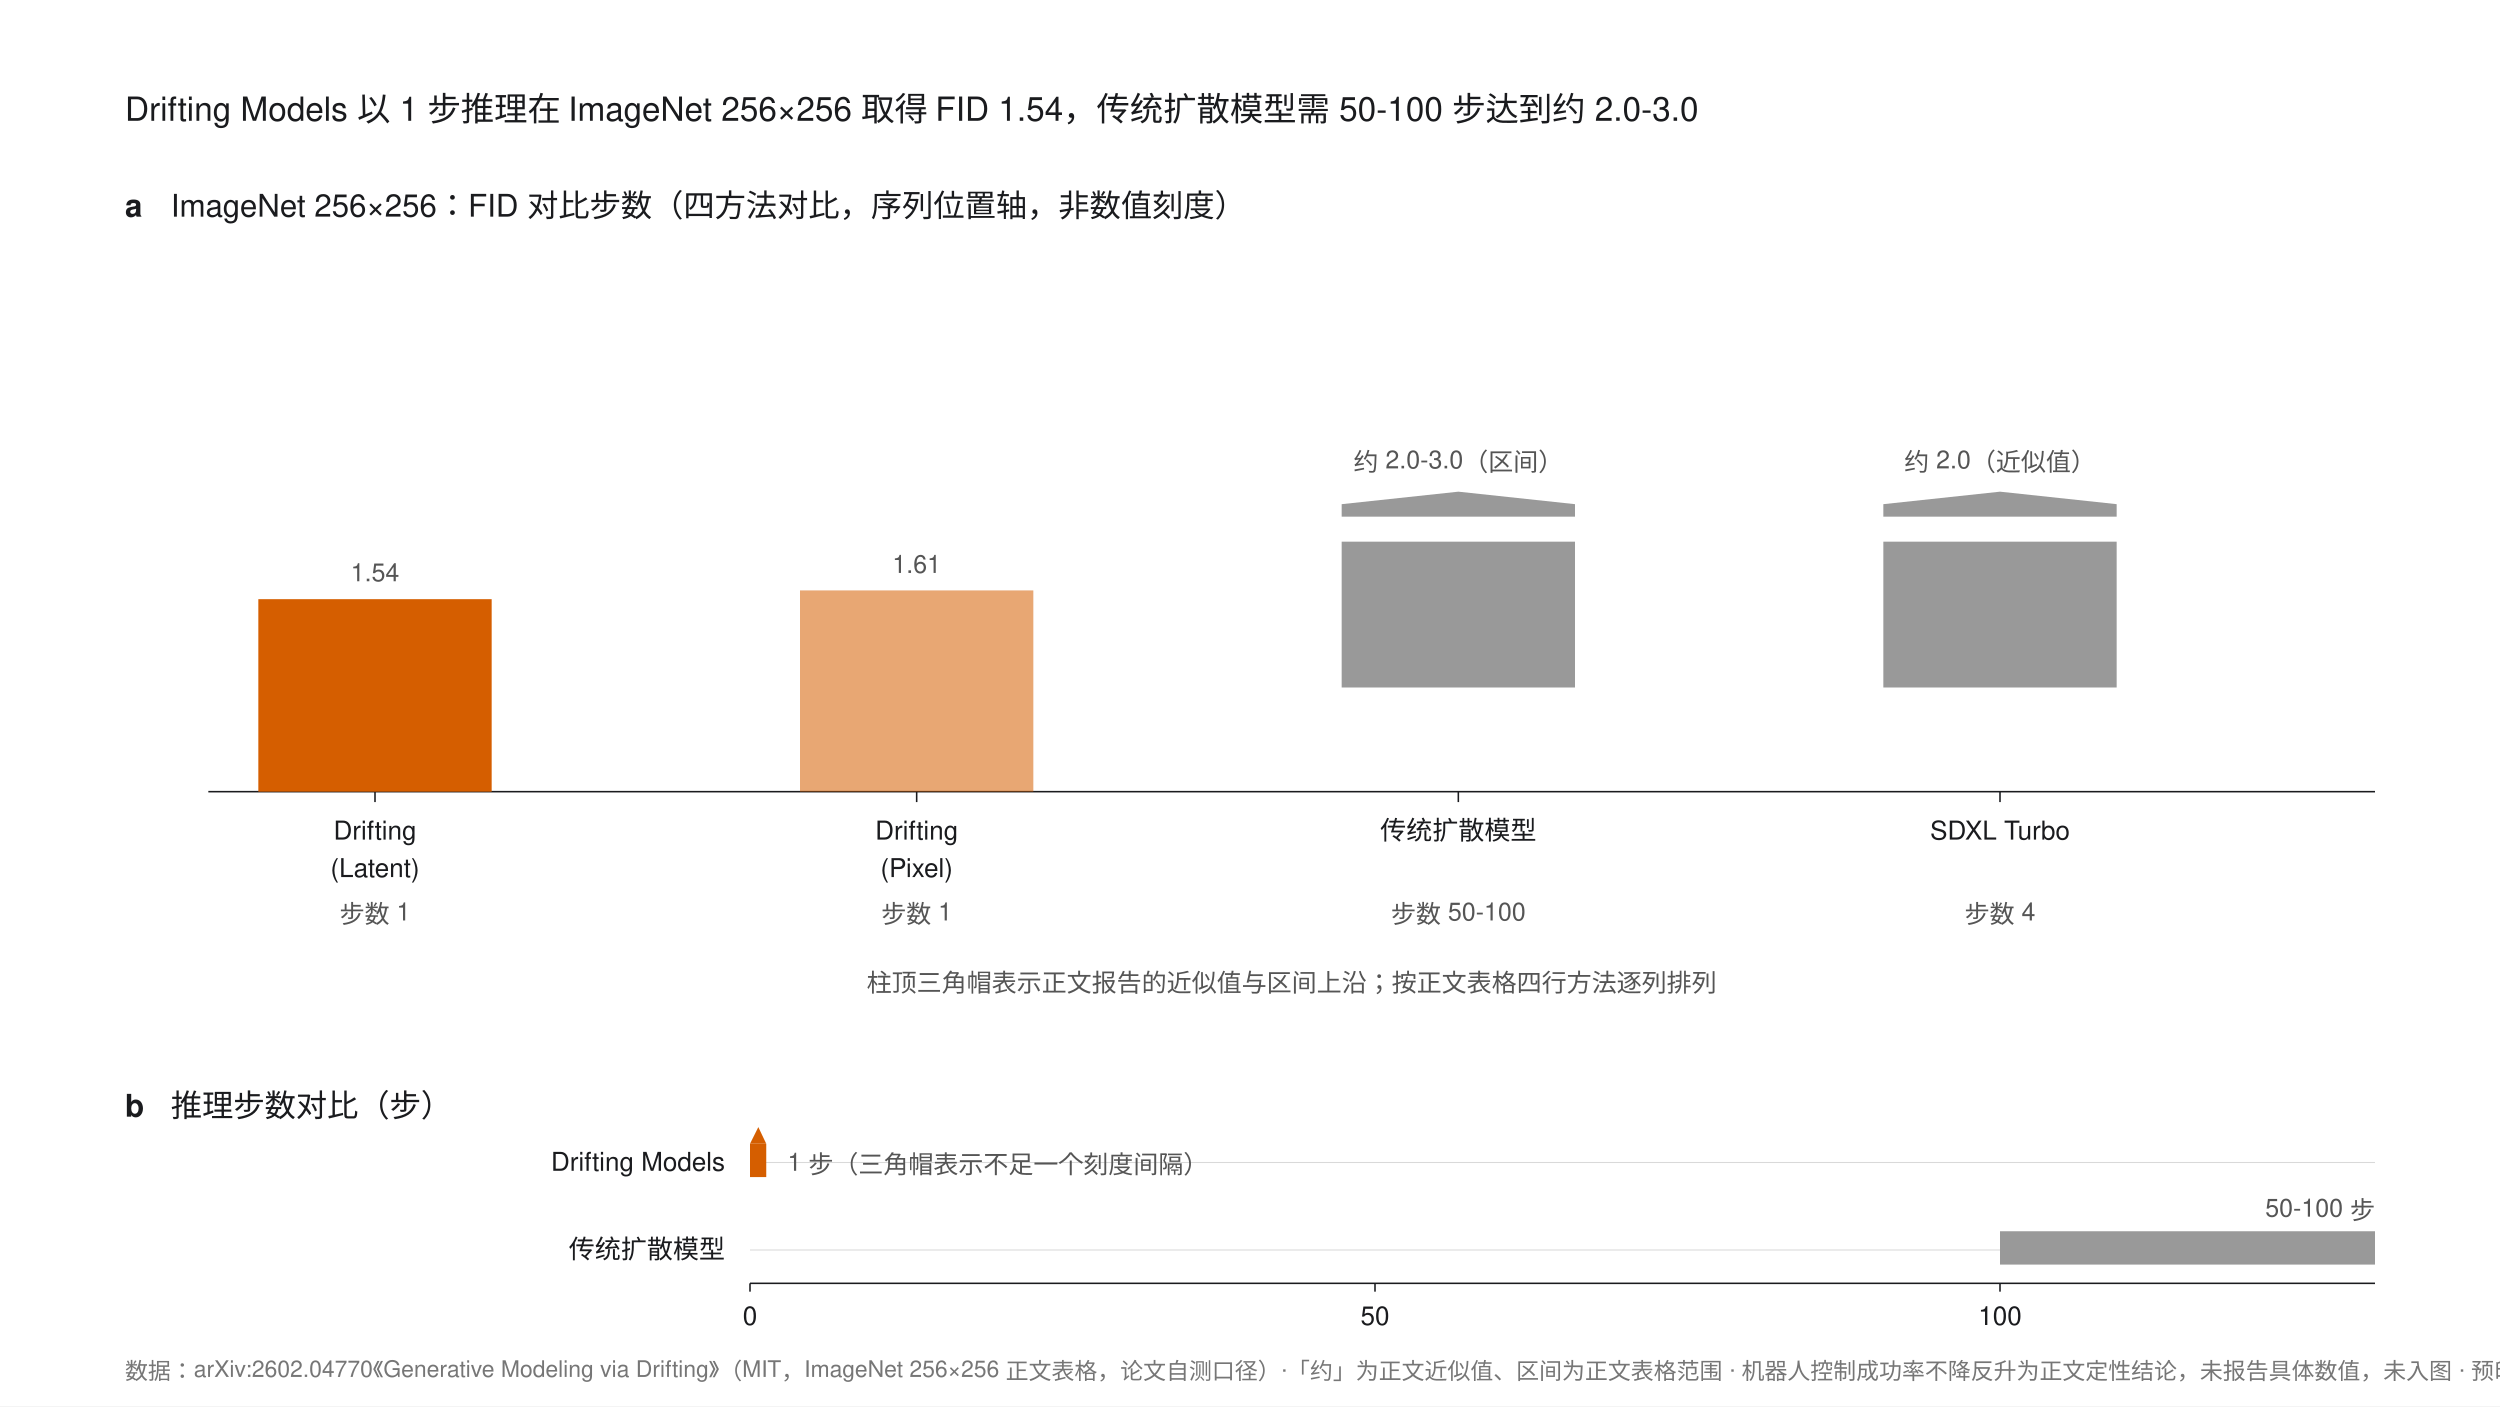
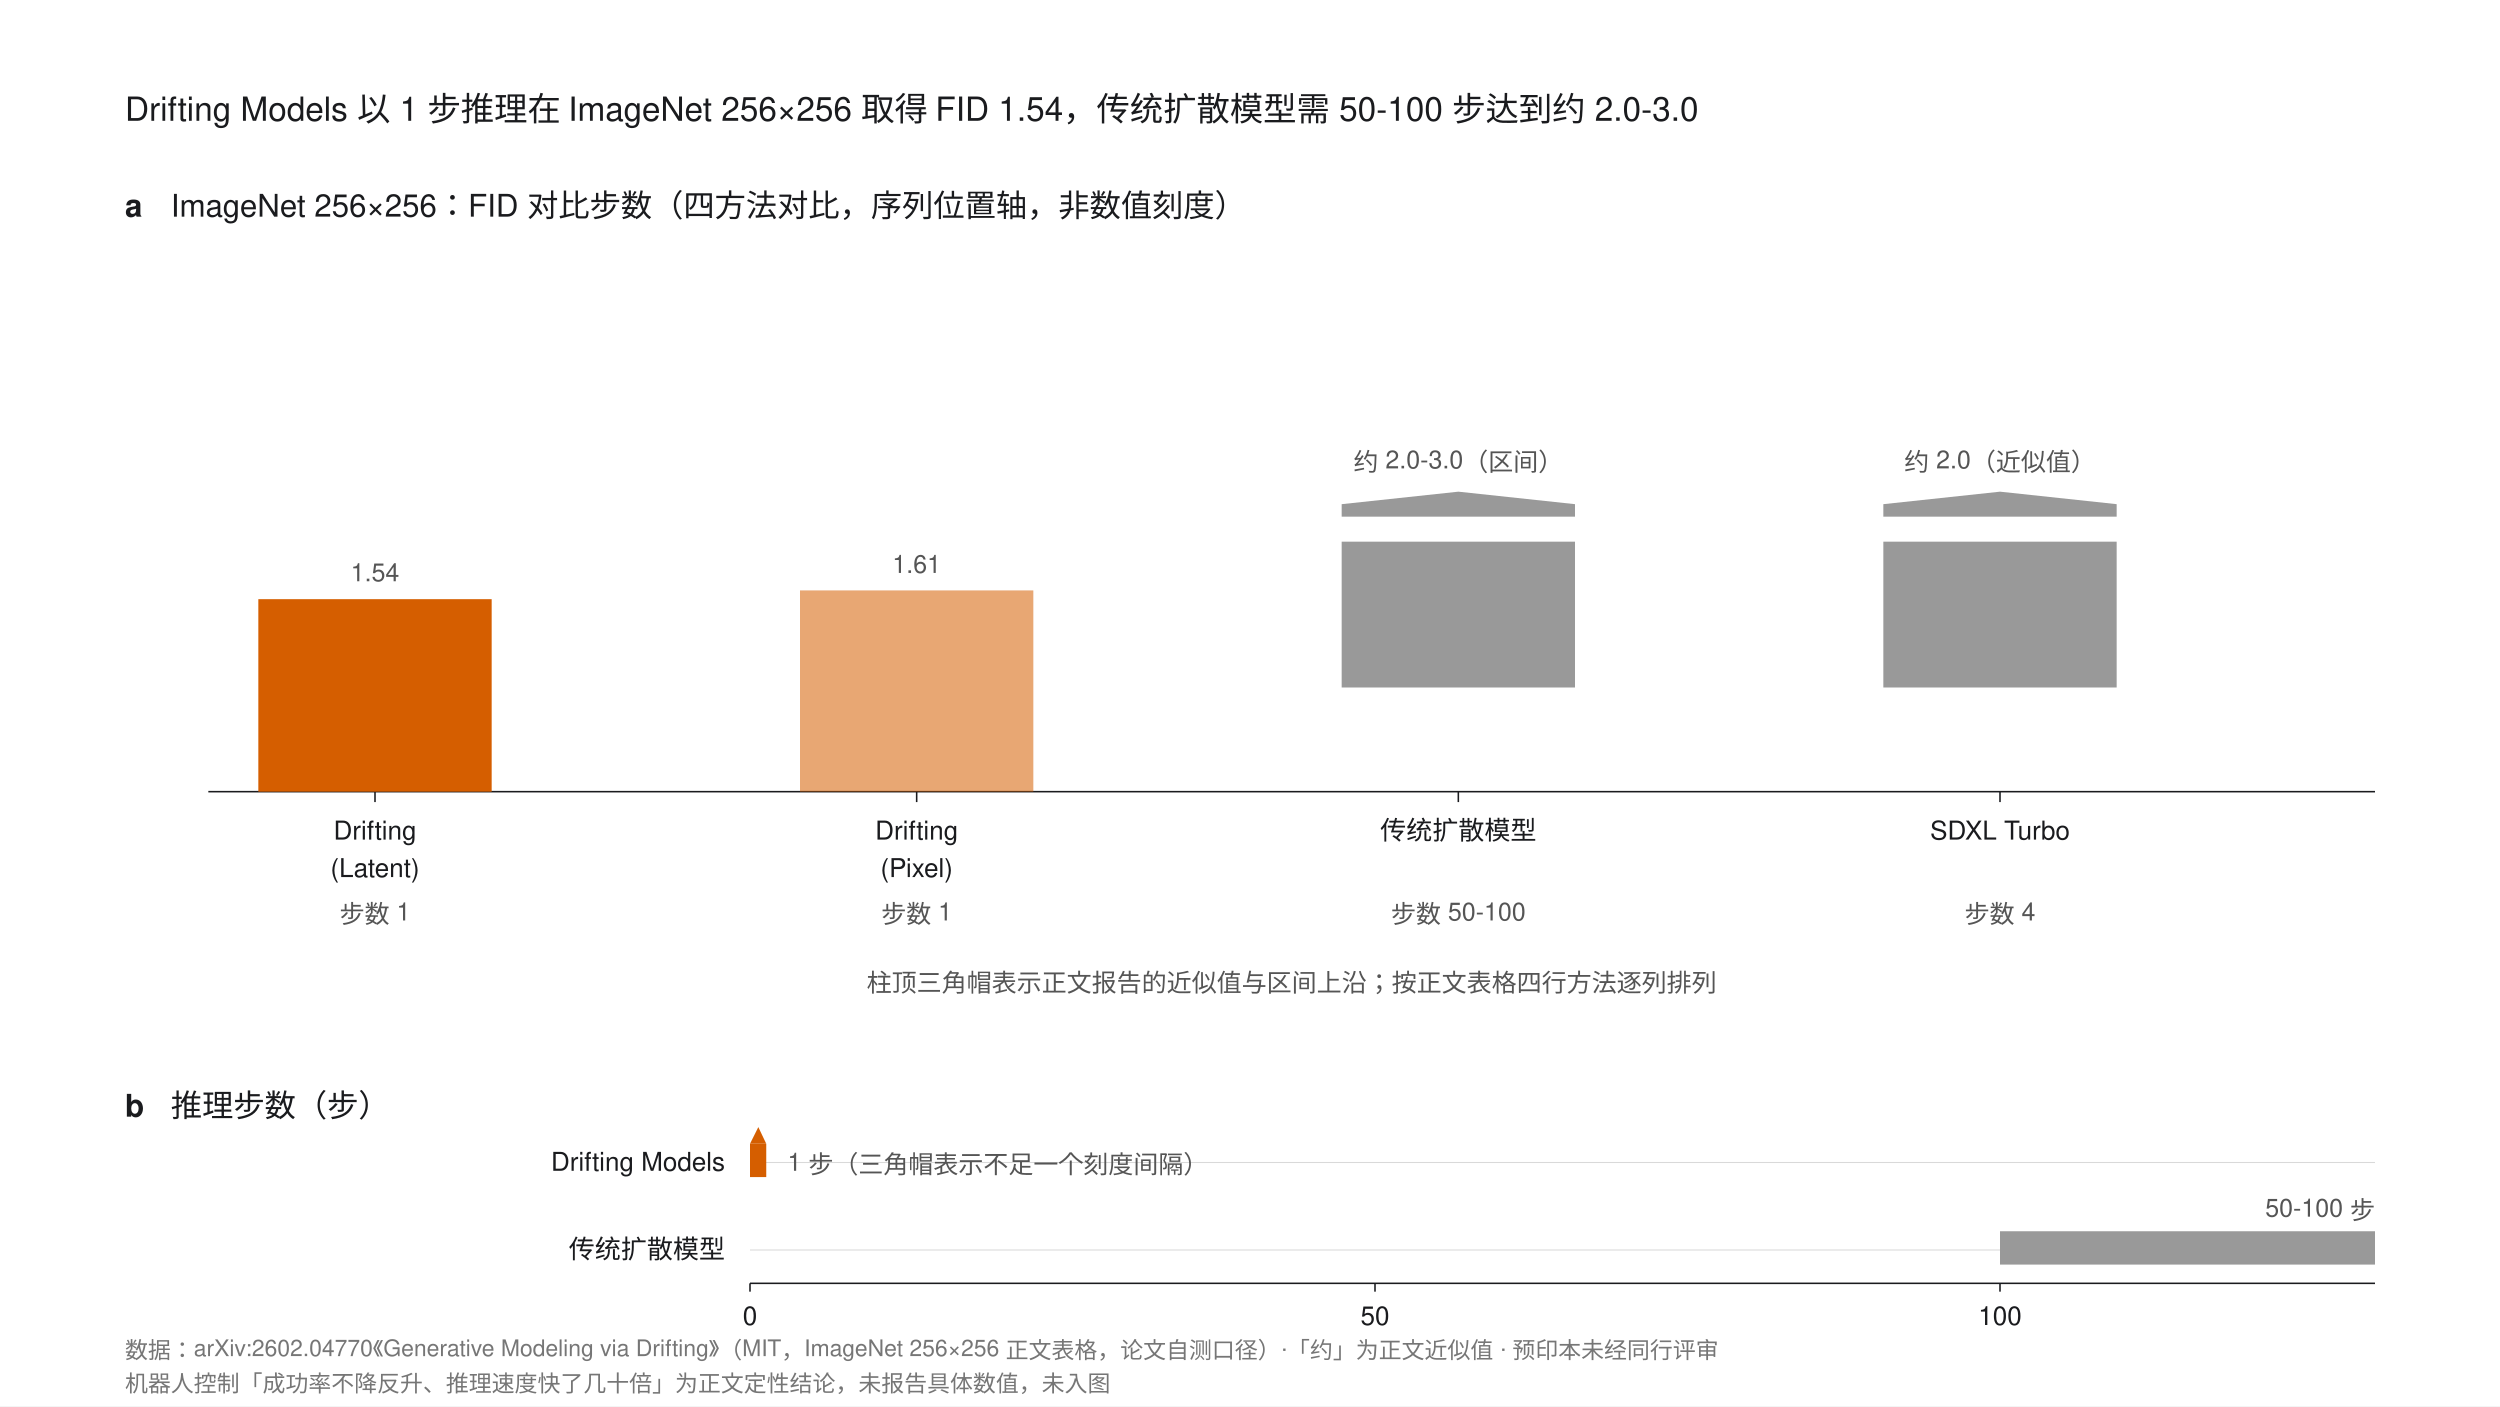
<svg xmlns="http://www.w3.org/2000/svg" width="1200" height="675" viewBox="0 0 1200 675" font-family="'Helvetica Neue',Helvetica,Arial,'PingFang SC',sans-serif">
  <rect width="1200" height="675" fill="#FFFFFF" />
  <text x="60" y="58" font-size="16" fill="#1A1B1E">Drifting Models 以 1 步推理在 ImageNet 256×256 取得 FID 1.54，传统扩散模型需 50-100 步达到约 2.0-3.0</text>
  <text x="60" y="104" font-size="15" font-weight="bold" fill="#1A1B1E">a</text>
  <text x="82" y="104" font-size="15" fill="#1A1B1E">ImageNet 256×256：FID 对比步数（四方法对比，序列位置轴，非数值刻度）</text>
  <line x1="100" y1="380" x2="1140" y2="380" stroke="#1A1B1E" stroke-width="0.75" />
  <g stroke="#1A1B1E" stroke-width="0.75">
    <line x1="180" y1="380" x2="180" y2="385" />
    <line x1="440" y1="380" x2="440" y2="385" />
    <line x1="700" y1="380" x2="700" y2="385" />
    <line x1="960" y1="380" x2="960" y2="385" />
  </g>
  <rect x="124" y="287.6" width="112" height="92.4" fill="#D55E00" />
  <text x="180" y="279" font-size="12" fill="#555" text-anchor="middle">1.54</text>
  <text x="180" y="403" font-size="12.5" fill="#1A1B1E" text-anchor="middle">Drifting</text>
  <text x="180" y="421" font-size="12.5" fill="#1A1B1E" text-anchor="middle">(Latent)</text>
  <text x="180" y="443" font-size="12" fill="#555" text-anchor="middle">步数 1</text>
  <rect x="384" y="283.4" width="112" height="96.6" fill="#D55E00" opacity="0.55" />
  <text x="440" y="275" font-size="12" fill="#555" text-anchor="middle">1.61</text>
  <text x="440" y="403" font-size="12.5" fill="#1A1B1E" text-anchor="middle">Drifting</text>
  <text x="440" y="421" font-size="12.5" fill="#1A1B1E" text-anchor="middle">(Pixel)</text>
  <text x="440" y="443" font-size="12" fill="#555" text-anchor="middle">步数 1</text>
  <rect x="644" y="260" width="112" height="70" fill="#999999" />
  <polygon points="644,248 756,248 756,242 700,236 644,242" fill="#999999" />
  <text x="700" y="226" font-size="12" fill="#555" text-anchor="middle">约 2.0-3.0（区间）</text>
  <text x="700" y="403" font-size="12.5" fill="#1A1B1E" text-anchor="middle">传统扩散模型</text>
  <text x="700" y="443" font-size="12" fill="#555" text-anchor="middle">步数 50-100</text>
  <rect x="904" y="260" width="112" height="70" fill="#999999" />
  <polygon points="904,248 1016,248 1016,242 960,236 904,242" fill="#999999" />
  <text x="960" y="226" font-size="12" fill="#555" text-anchor="middle">约 2.0（近似值）</text>
  <text x="960" y="403" font-size="12.5" fill="#1A1B1E" text-anchor="middle">SDXL Turbo</text>
  <text x="960" y="443" font-size="12" fill="#555" text-anchor="middle">步数 4</text>
  <text x="620" y="476" font-size="12" fill="#555" text-anchor="middle">柱顶三角帽表示正文报告的近似值与区间上沿；按正文表格四行方法逐列排列</text>
  <text x="60" y="536" font-size="15" font-weight="bold" fill="#1A1B1E">b</text>
-   <text x="82" y="536" font-size="15" fill="#1A1B1E">推理步数对比（步）</text>
+   <text x="82" y="536" font-size="15" fill="#1A1B1E">推理步数（步）</text>
  <g stroke="#D9D9D9" stroke-width="0.5">
    <line x1="360" y1="558" x2="1140" y2="558" />
    <line x1="360" y1="600" x2="1140" y2="600" />
  </g>
  <text x="348" y="562" font-size="12.5" fill="#1A1B1E" text-anchor="end">Drifting Models</text>
  <rect x="360" y="549" width="7.8" height="16" fill="#D55E00" />
  <polygon points="360,549 364,541 367.8,549" fill="#D55E00" />
  <text x="378" y="562" font-size="12" fill="#555">1 步（三角帽表示不足一个刻度间隔）</text>
  <text x="348" y="604" font-size="12.5" fill="#1A1B1E" text-anchor="end">传统扩散模型</text>
  <rect x="960" y="591" width="180" height="16" fill="#999999" />
  <text x="1140" y="584" font-size="12" fill="#555" text-anchor="end">50-100 步</text>
  <line x1="360" y1="616" x2="1140" y2="616" stroke="#1A1B1E" stroke-width="0.75" />
  <g stroke="#1A1B1E" stroke-width="0.75">
    <line x1="360" y1="616" x2="360" y2="620" />
    <line x1="660" y1="616" x2="660" y2="620" />
    <line x1="960" y1="616" x2="960" y2="620" />
  </g>
  <g font-size="12.5" fill="#1A1B1E" text-anchor="middle">
    <text x="360" y="636">0</text>
    <text x="660" y="636">50</text>
    <text x="960" y="636">100</text>
  </g>
-   <text x="60" y="662" font-size="11" fill="#767676">数据：arXiv:2602.04770《Generative Modeling via Drifting》（MIT，ImageNet 256×256 正文表格，论文自测口径）·「约」为正文近似值、区间为正文表格范围 · 机器人控制成功率不降反升为正文定性结论，未报告具体数值，未入图 · 预印本未经同行评审</text>
+   <text x="60" y="652" font-size="11" fill="#767676">数据：arXiv:2602.04770《Generative Modeling via Drifting》（MIT，ImageNet 256×256 正文表格，论文自测口径）·「约」为正文近似值 · 预印本未经同行评审</text>
+   <text x="60" y="668" font-size="11" fill="#767676">机器人控制「成功率不降反升、推理速度快了几十倍」为正文定性结论，未报告具体数值，未入图</text>
</svg>
